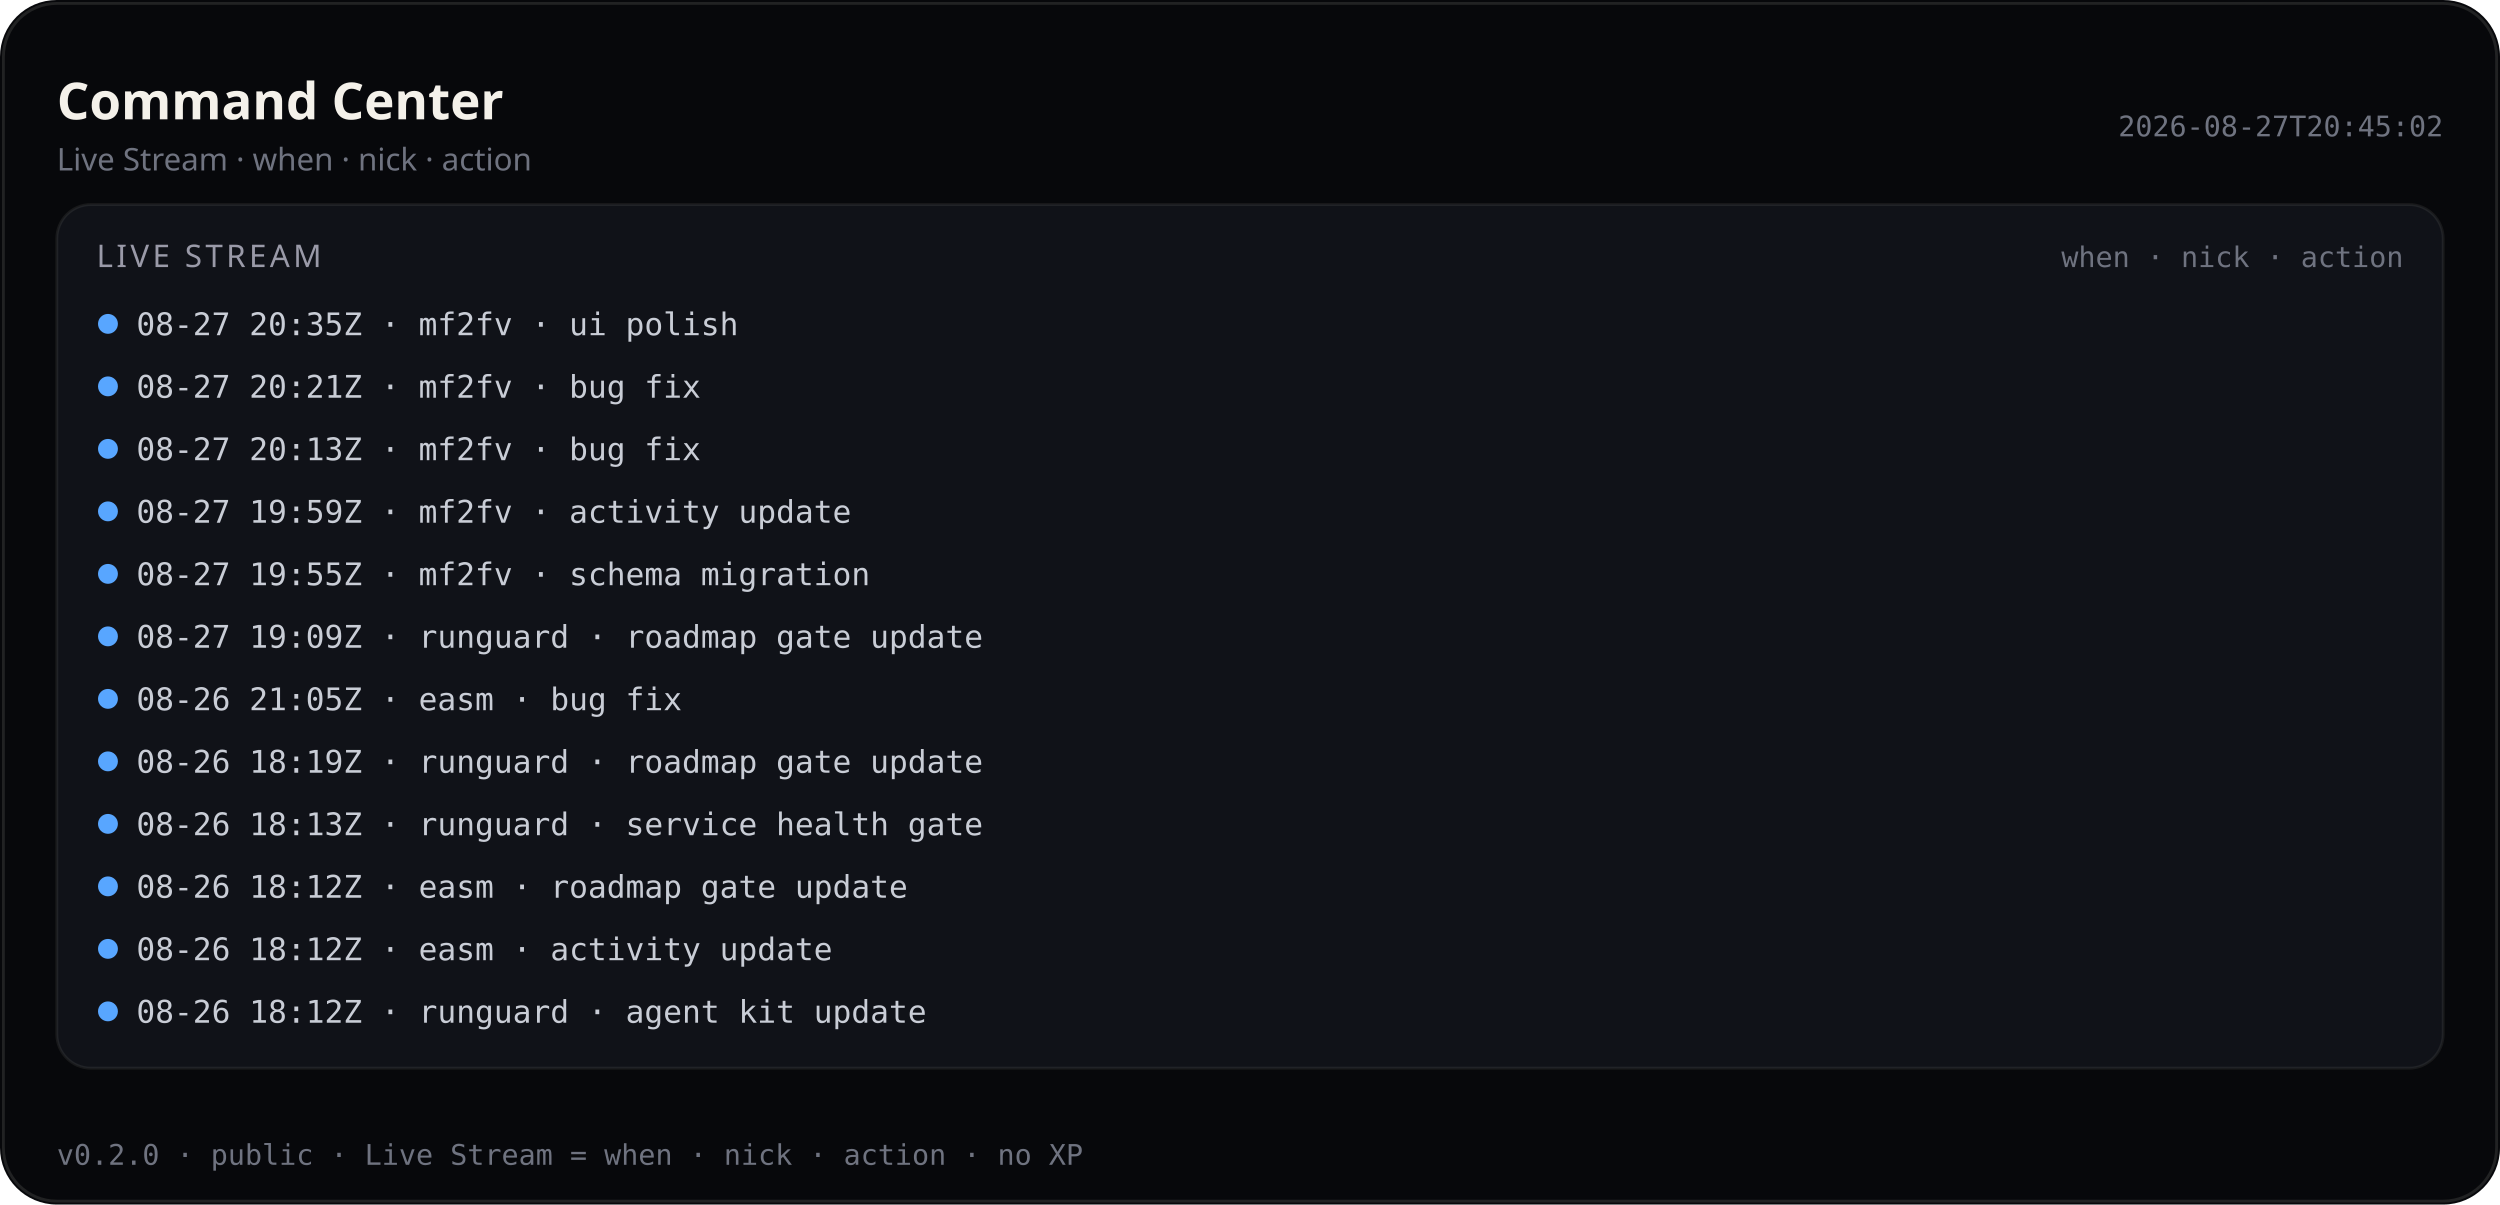
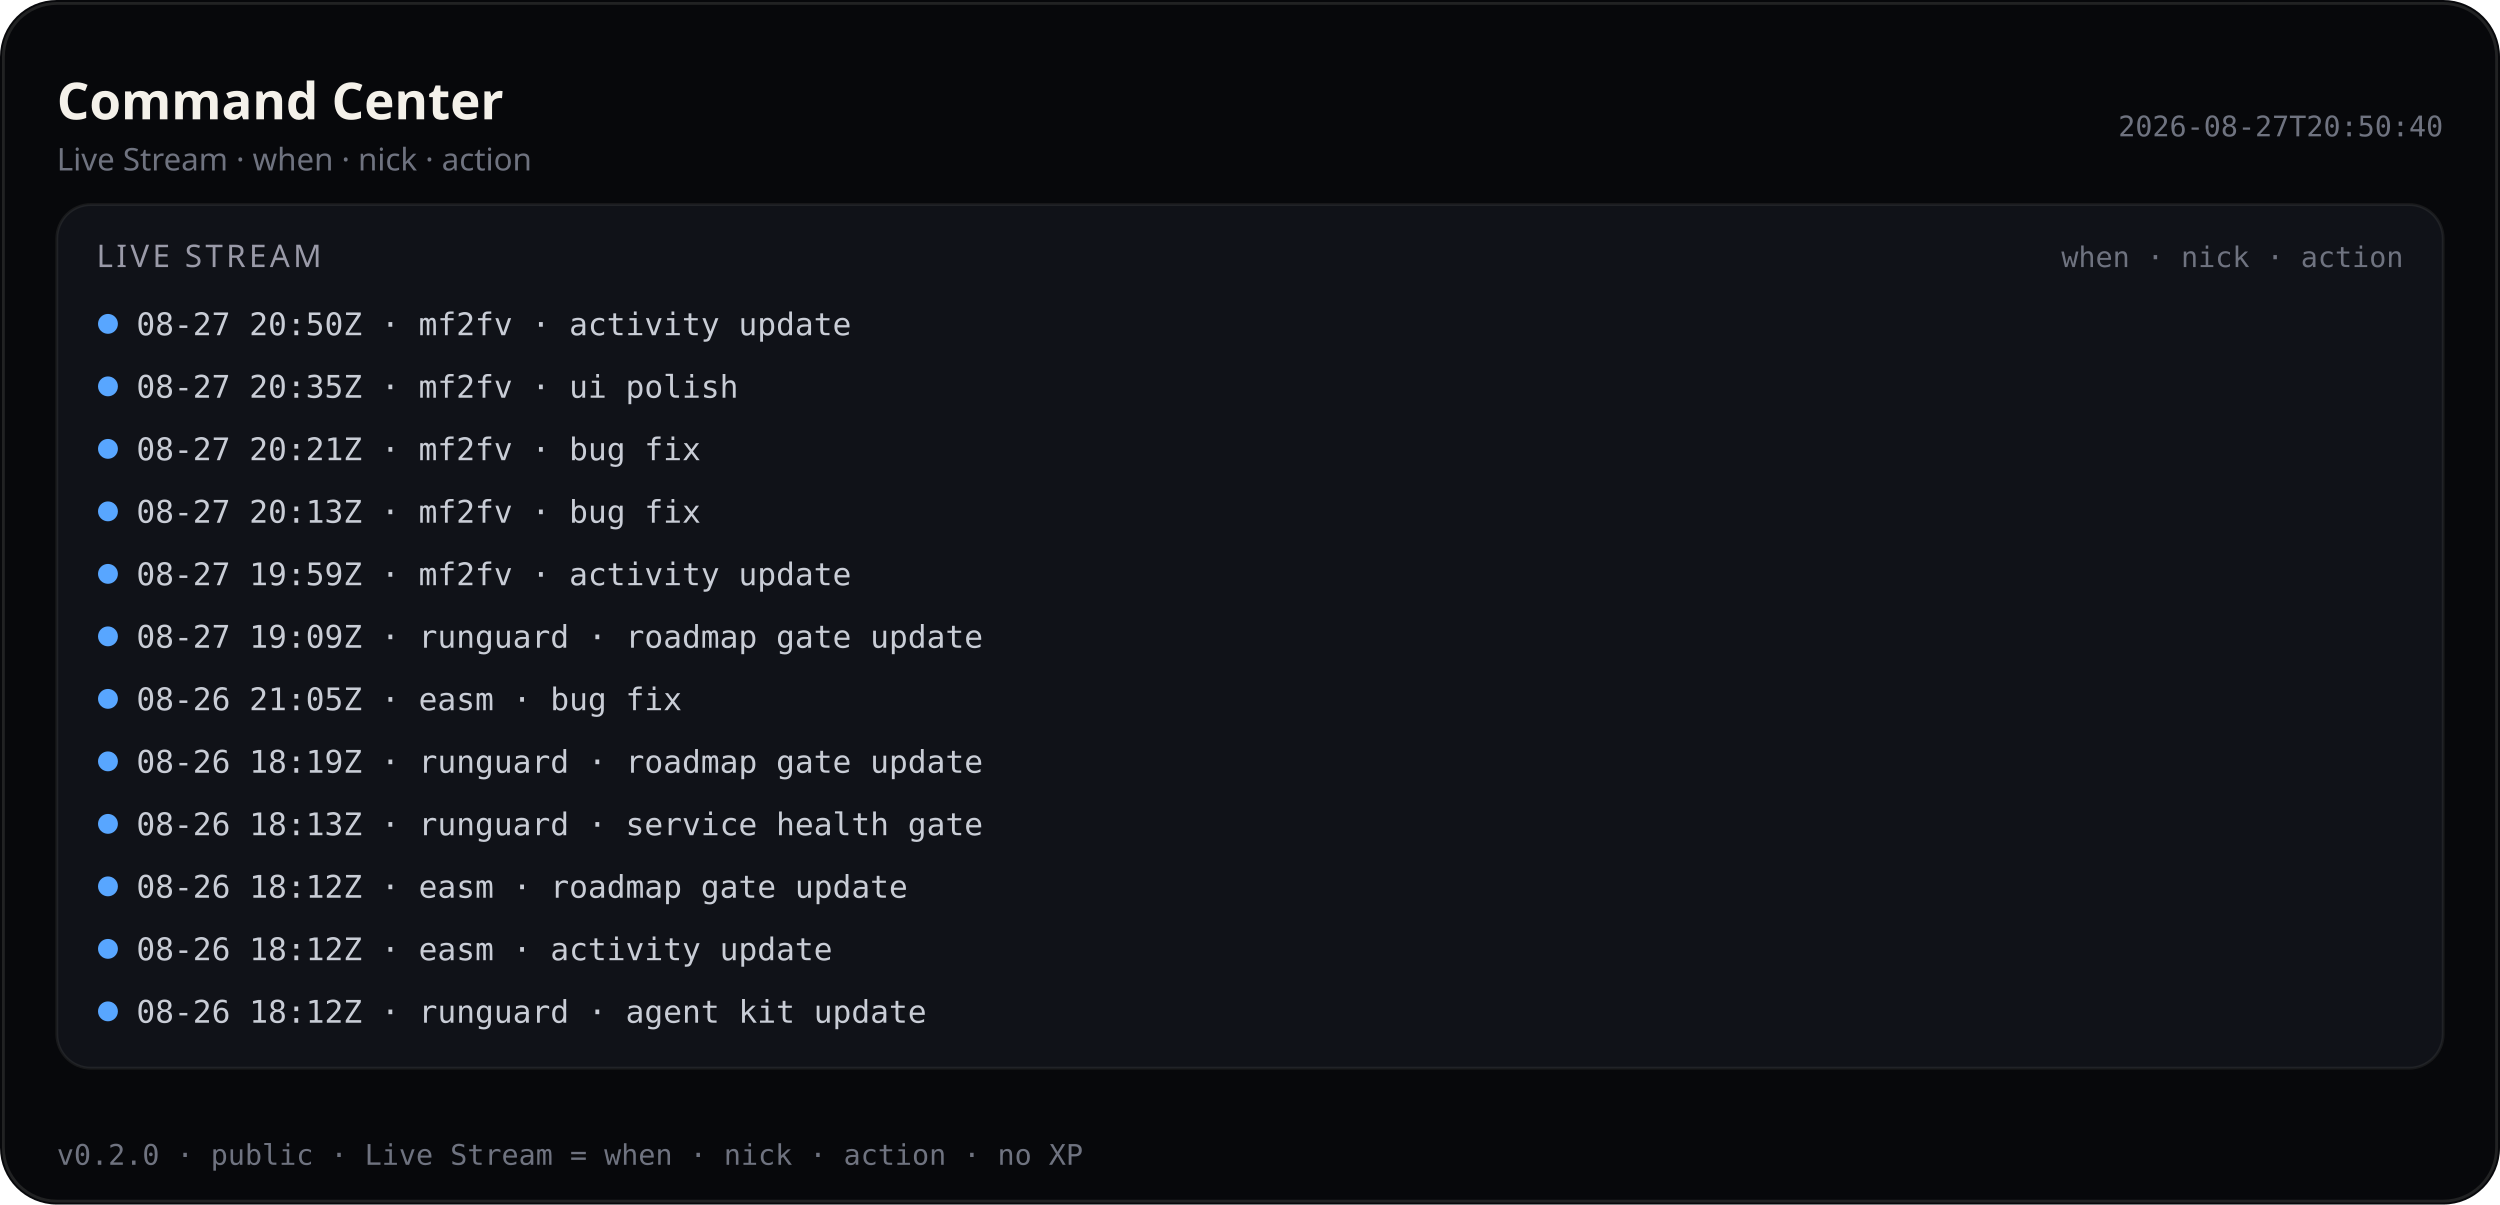
<svg xmlns="http://www.w3.org/2000/svg" viewBox="0 0 880 424" width="880" height="424" role="img" aria-label="Command Center — Live Stream (public)">
  <rect width="880" height="424" rx="20" fill="#07080b" />
  <rect x="1.2" y="1.2" width="877.6" height="421.6" rx="18.8" fill="none" stroke="rgba(232,228,214,0.12)" />
  <text x="20" y="42" fill="#f4f1ea" font-size="18" font-family="ui-sans-serif, system-ui, sans-serif" font-weight="600">Command Center</text>
  <text x="20" y="60" fill="#6f7380" font-size="11" font-family="ui-sans-serif, system-ui, sans-serif">Live Stream · when · nick · action</text>
-   <text x="860" y="48" fill="#6f7380" font-size="10" text-anchor="end" font-family="ui-monospace, SFMono-Regular, monospace">2026-08-27T20:45:02</text>
+   <text x="860" y="48" fill="#6f7380" font-size="10" text-anchor="end" font-family="ui-monospace, SFMono-Regular, monospace">2026-08-27T20:50:40</text>
  <rect x="20" y="72" width="840" height="304" rx="12" fill="#101218" stroke="rgba(232,228,214,0.08)" />
  <text x="34" y="94" fill="#9a9aa8" font-size="11" font-family="ui-sans-serif, system-ui, sans-serif" letter-spacing="1.2">LIVE STREAM</text>
  <text x="846" y="94" fill="#6f7380" font-size="10" text-anchor="end" font-family="ui-monospace, SFMono-Regular, monospace">when · nick · action</text>
  <defs>
    <clipPath id="live-stream-clip-pub">
      <rect x="20" y="72" width="840" height="304" />
    </clipPath>
  </defs>
  <g clip-path="url(#live-stream-clip-pub)">
    <circle cx="38" cy="114" r="3.5" fill="#58a6ff" />
-     <text x="48" y="118" fill="#c9cdd6" font-size="11" font-family="ui-monospace, SFMono-Regular, monospace">08-27 20:35Z · mf2fv · ui polish</text>
+     <text x="48" y="118" fill="#c9cdd6" font-size="11" font-family="ui-monospace, SFMono-Regular, monospace">08-27 20:50Z · mf2fv · activity update</text>
    <circle cx="38" cy="136" r="3.5" fill="#58a6ff" />
-     <text x="48" y="140" fill="#c9cdd6" font-size="11" font-family="ui-monospace, SFMono-Regular, monospace">08-27 20:21Z · mf2fv · bug fix</text>
+     <text x="48" y="140" fill="#c9cdd6" font-size="11" font-family="ui-monospace, SFMono-Regular, monospace">08-27 20:35Z · mf2fv · ui polish</text>
    <circle cx="38" cy="158" r="3.5" fill="#58a6ff" />
-     <text x="48" y="162" fill="#c9cdd6" font-size="11" font-family="ui-monospace, SFMono-Regular, monospace">08-27 20:13Z · mf2fv · bug fix</text>
+     <text x="48" y="162" fill="#c9cdd6" font-size="11" font-family="ui-monospace, SFMono-Regular, monospace">08-27 20:21Z · mf2fv · bug fix</text>
    <circle cx="38" cy="180" r="3.5" fill="#58a6ff" />
-     <text x="48" y="184" fill="#c9cdd6" font-size="11" font-family="ui-monospace, SFMono-Regular, monospace">08-27 19:59Z · mf2fv · activity update</text>
+     <text x="48" y="184" fill="#c9cdd6" font-size="11" font-family="ui-monospace, SFMono-Regular, monospace">08-27 20:13Z · mf2fv · bug fix</text>
    <circle cx="38" cy="202" r="3.5" fill="#58a6ff" />
-     <text x="48" y="206" fill="#c9cdd6" font-size="11" font-family="ui-monospace, SFMono-Regular, monospace">08-27 19:55Z · mf2fv · schema migration</text>
+     <text x="48" y="206" fill="#c9cdd6" font-size="11" font-family="ui-monospace, SFMono-Regular, monospace">08-27 19:59Z · mf2fv · activity update</text>
    <circle cx="38" cy="224" r="3.5" fill="#58a6ff" />
    <text x="48" y="228" fill="#c9cdd6" font-size="11" font-family="ui-monospace, SFMono-Regular, monospace">08-27 19:09Z · runguard · roadmap gate update</text>
    <circle cx="38" cy="246" r="3.5" fill="#58a6ff" />
    <text x="48" y="250" fill="#c9cdd6" font-size="11" font-family="ui-monospace, SFMono-Regular, monospace">08-26 21:05Z · easm · bug fix</text>
    <circle cx="38" cy="268" r="3.5" fill="#58a6ff" />
    <text x="48" y="272" fill="#c9cdd6" font-size="11" font-family="ui-monospace, SFMono-Regular, monospace">08-26 18:19Z · runguard · roadmap gate update</text>
    <circle cx="38" cy="290" r="3.5" fill="#58a6ff" />
    <text x="48" y="294" fill="#c9cdd6" font-size="11" font-family="ui-monospace, SFMono-Regular, monospace">08-26 18:13Z · runguard · service health gate</text>
    <circle cx="38" cy="312" r="3.5" fill="#58a6ff" />
    <text x="48" y="316" fill="#c9cdd6" font-size="11" font-family="ui-monospace, SFMono-Regular, monospace">08-26 18:12Z · easm · roadmap gate update</text>
    <circle cx="38" cy="334" r="3.5" fill="#58a6ff" />
    <text x="48" y="338" fill="#c9cdd6" font-size="11" font-family="ui-monospace, SFMono-Regular, monospace">08-26 18:12Z · easm · activity update</text>
    <circle cx="38" cy="356" r="3.5" fill="#58a6ff" />
    <text x="48" y="360" fill="#c9cdd6" font-size="11" font-family="ui-monospace, SFMono-Regular, monospace">08-26 18:12Z · runguard · agent kit update</text>
  </g>
  <text x="20" y="410" fill="#6f7380" font-size="10" font-family="ui-monospace, SFMono-Regular, monospace">v0.2.0 · public · Live Stream = when · nick · action · no XP</text>
</svg>
